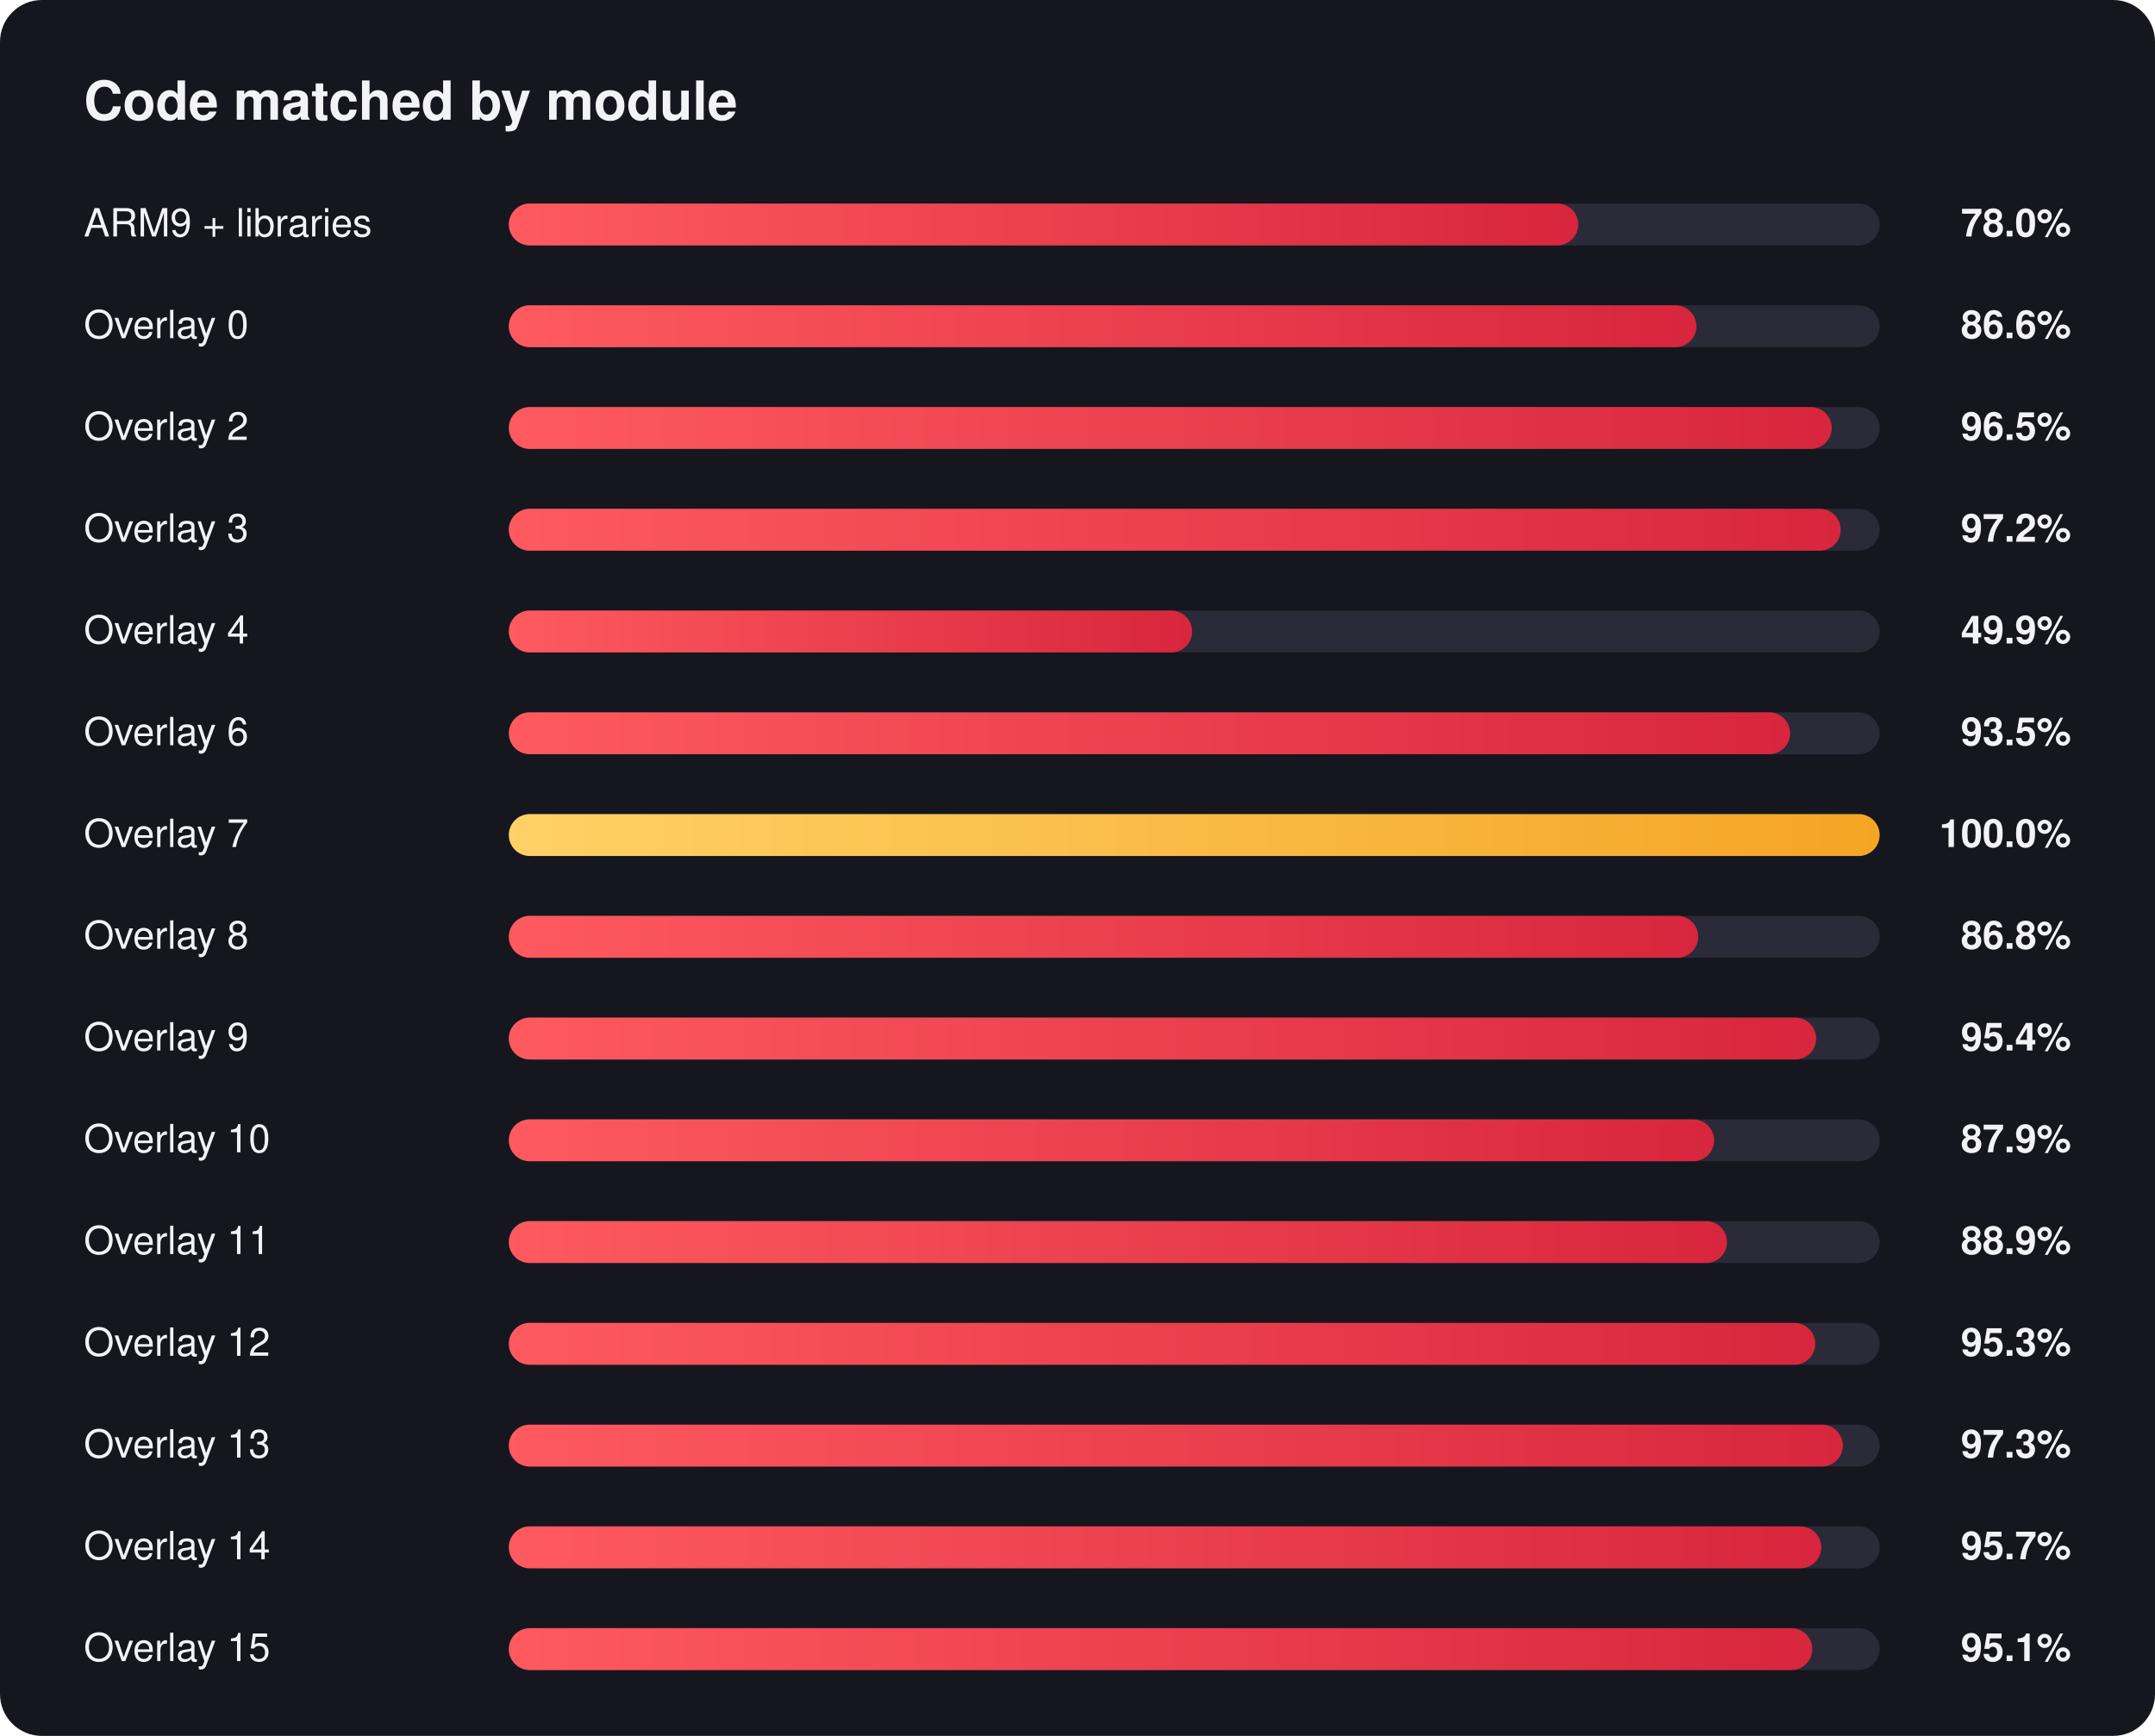
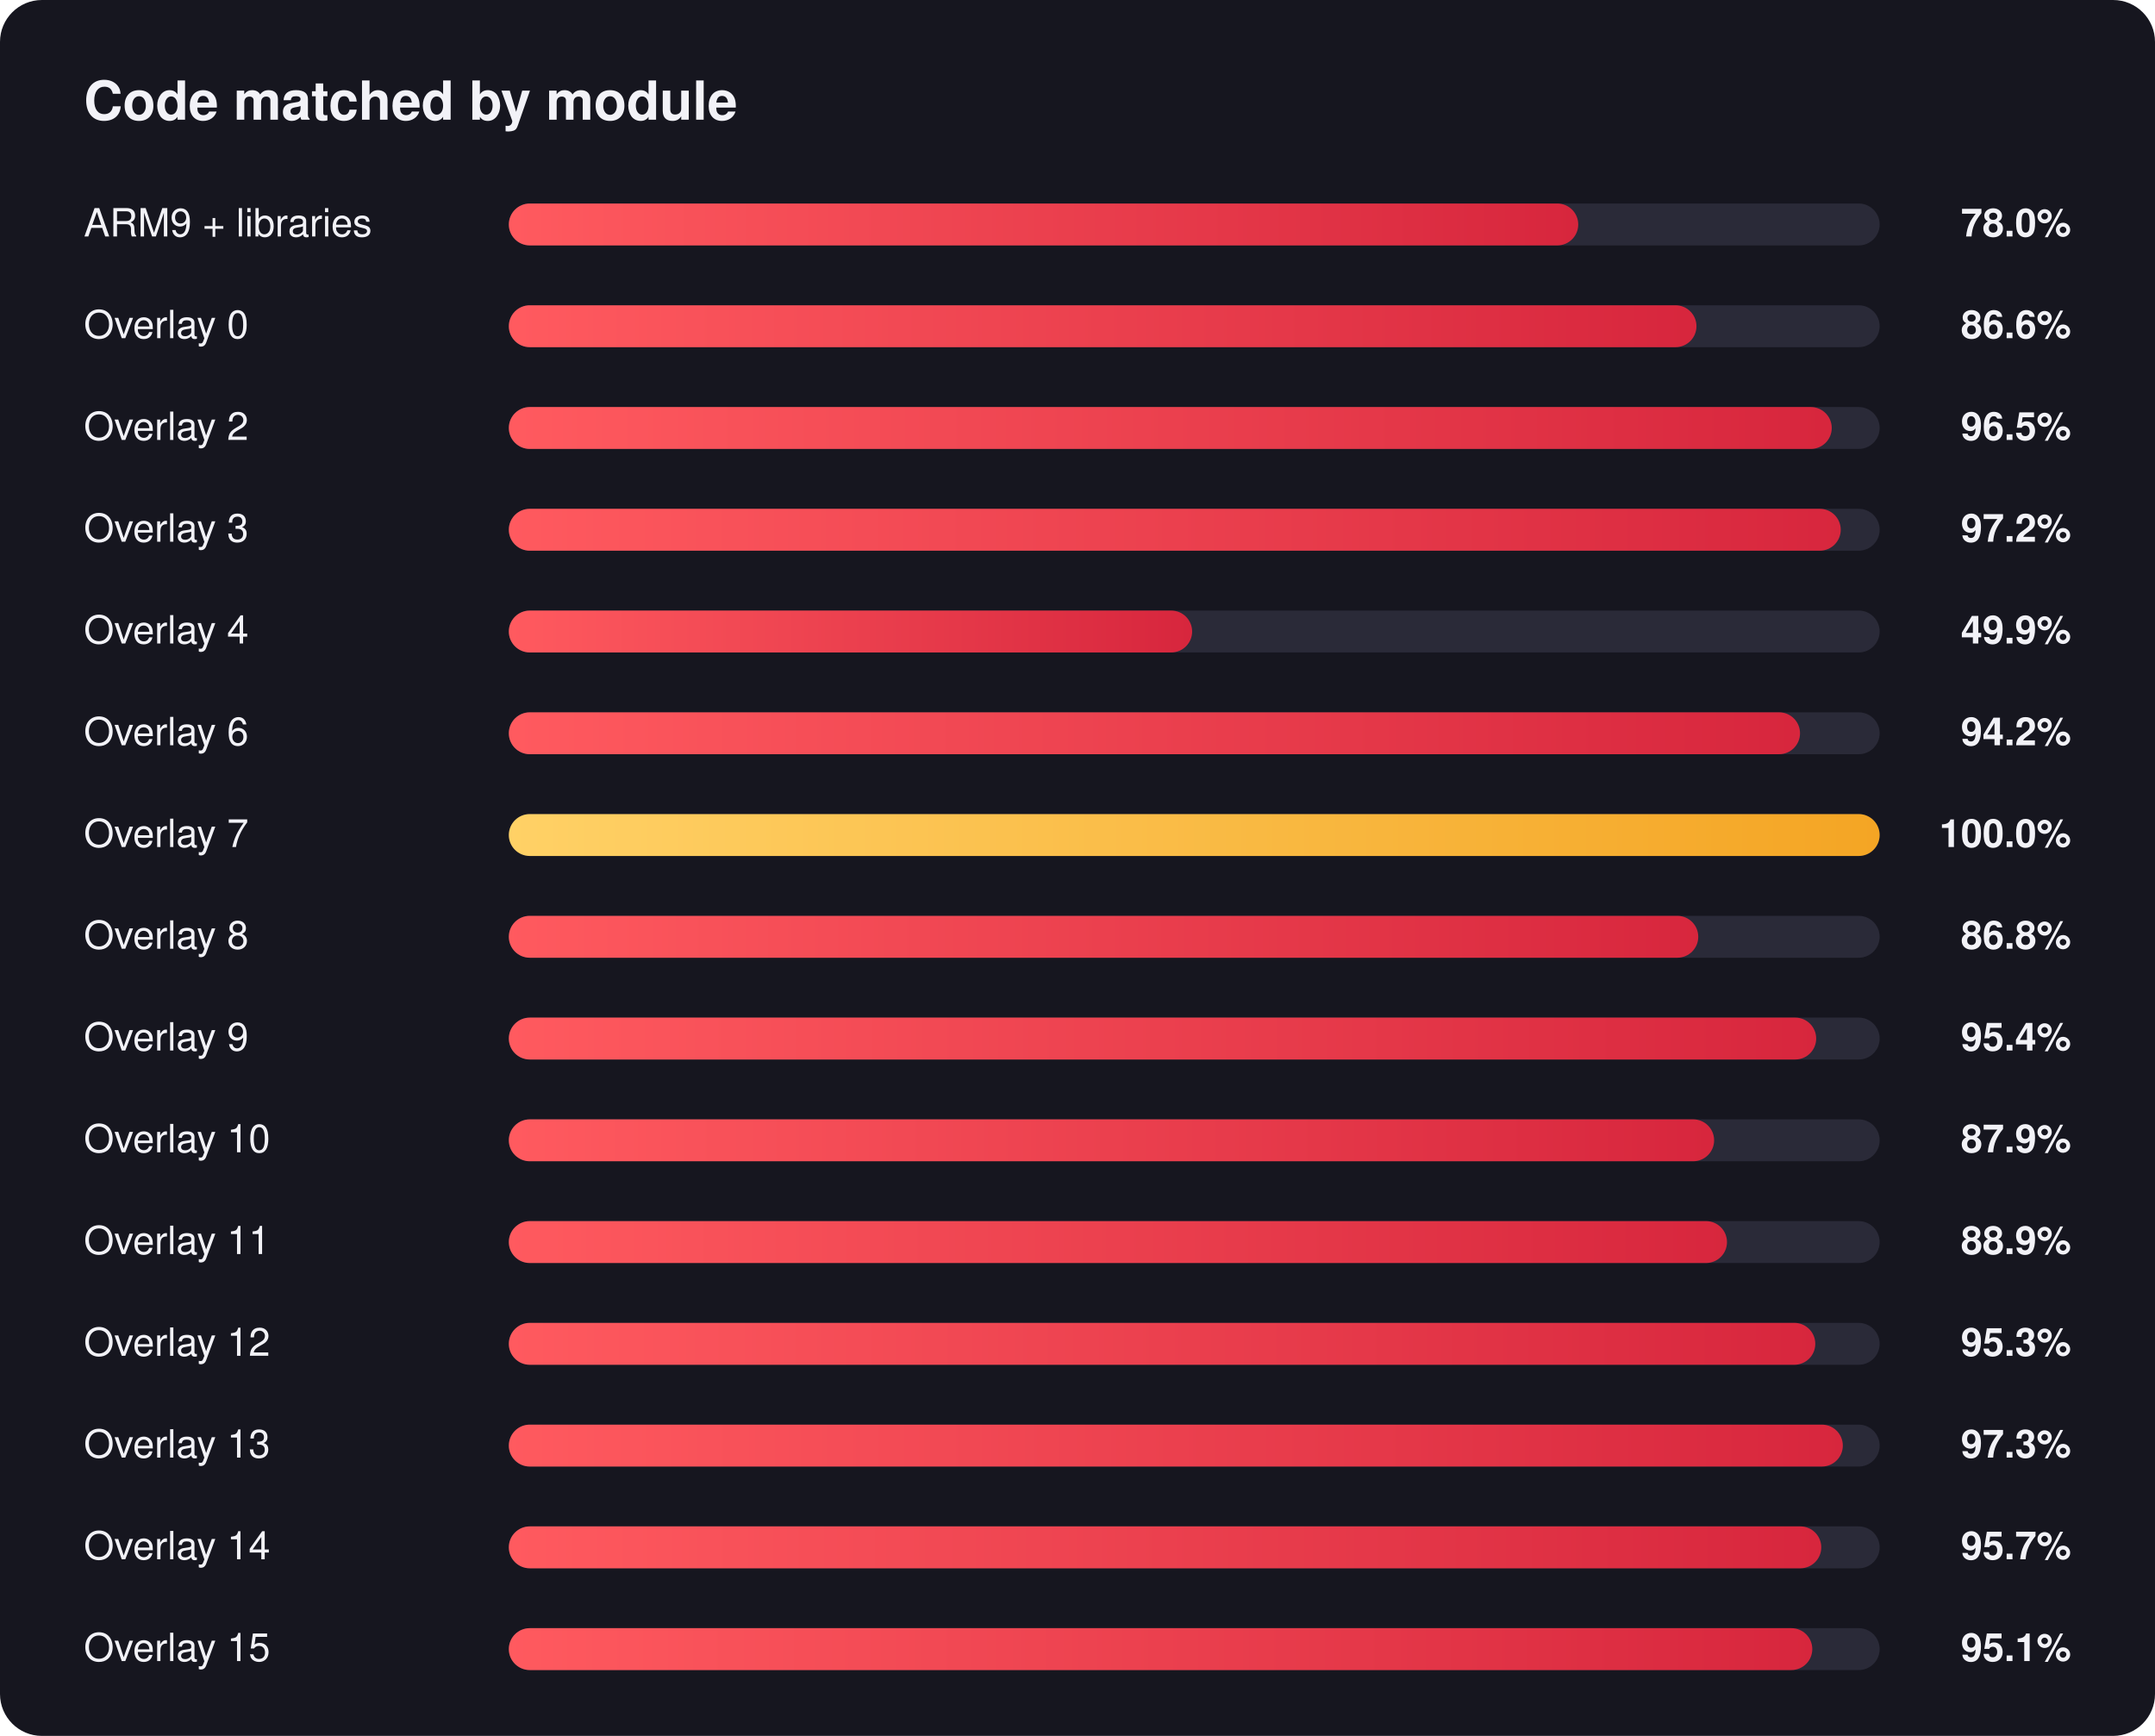
<svg xmlns="http://www.w3.org/2000/svg" width="720" height="580" viewBox="0 0 720 580" font-family="Segoe UI, Helvetica, Arial, sans-serif">
  <defs>
    <linearGradient id="red" x1="0" x2="1" y1="0" y2="0">
      <stop offset="0" stop-color="#ff5a5f" />
      <stop offset="1" stop-color="#d7263d" />
    </linearGradient>
    <linearGradient id="gold" x1="0" x2="1" y1="0" y2="0">
      <stop offset="0" stop-color="#ffd166" />
      <stop offset="1" stop-color="#f4a524" />
    </linearGradient>
  </defs>
  <rect width="720" height="580" rx="14" fill="#16161f" />
  <text x="28" y="40" fill="#f2f2f7" font-size="18" font-weight="700">Code matched by module</text>
  <text x="28" y="79" fill="#f2f2f7" font-size="13">ARM9 + libraries</text>
  <text x="692" y="79" fill="#f2f2f7" font-size="13" font-weight="600" text-anchor="end">78.0%</text>
  <rect x="170" y="68" width="458" height="14" rx="7.0" fill="#2a2a38" />
  <rect x="170" y="68" width="357.3" height="14" rx="7.0" fill="url(#red)" />
  <text x="28" y="113" fill="#f2f2f7" font-size="13">Overlay 0</text>
  <text x="692" y="113" fill="#f2f2f7" font-size="13" font-weight="600" text-anchor="end">86.6%</text>
  <rect x="170" y="102" width="458" height="14" rx="7.0" fill="#2a2a38" />
  <rect x="170" y="102" width="396.8" height="14" rx="7.0" fill="url(#red)" />
  <text x="28" y="147" fill="#f2f2f7" font-size="13">Overlay 2</text>
  <text x="692" y="147" fill="#f2f2f7" font-size="13" font-weight="600" text-anchor="end">96.5%</text>
  <rect x="170" y="136" width="458" height="14" rx="7.0" fill="#2a2a38" />
  <rect x="170" y="136" width="442.0" height="14" rx="7.0" fill="url(#red)" />
  <text x="28" y="181" fill="#f2f2f7" font-size="13">Overlay 3</text>
  <text x="692" y="181" fill="#f2f2f7" font-size="13" font-weight="600" text-anchor="end">97.2%</text>
  <rect x="170" y="170" width="458" height="14" rx="7.0" fill="#2a2a38" />
  <rect x="170" y="170" width="445.0" height="14" rx="7.0" fill="url(#red)" />
  <text x="28" y="215" fill="#f2f2f7" font-size="13">Overlay 4</text>
  <text x="692" y="215" fill="#f2f2f7" font-size="13" font-weight="600" text-anchor="end">49.9%</text>
  <rect x="170" y="204" width="458" height="14" rx="7.0" fill="#2a2a38" />
  <rect x="170" y="204" width="228.3" height="14" rx="7.0" fill="url(#red)" />
  <text x="28" y="249" fill="#f2f2f7" font-size="13">Overlay 6</text>
-   <text x="692" y="249" fill="#f2f2f7" font-size="13" font-weight="600" text-anchor="end">93.5%</text>
+   <text x="692" y="249" fill="#f2f2f7" font-size="13" font-weight="600" text-anchor="end">94.2%</text>
  <rect x="170" y="238" width="458" height="14" rx="7.0" fill="#2a2a38" />
-   <rect x="170" y="238" width="428.1" height="14" rx="7.0" fill="url(#red)" />
+   <rect x="170" y="238" width="431.4" height="14" rx="7.0" fill="url(#red)" />
  <text x="28" y="283" fill="#f2f2f7" font-size="13">Overlay 7</text>
  <text x="692" y="283" fill="#f2f2f7" font-size="13" font-weight="600" text-anchor="end">100.0%</text>
  <rect x="170" y="272" width="458" height="14" rx="7.0" fill="#2a2a38" />
  <rect x="170" y="272" width="458.0" height="14" rx="7.0" fill="url(#gold)" />
  <text x="28" y="317" fill="#f2f2f7" font-size="13">Overlay 8</text>
  <text x="692" y="317" fill="#f2f2f7" font-size="13" font-weight="600" text-anchor="end">86.8%</text>
  <rect x="170" y="306" width="458" height="14" rx="7.0" fill="#2a2a38" />
  <rect x="170" y="306" width="397.4" height="14" rx="7.0" fill="url(#red)" />
  <text x="28" y="351" fill="#f2f2f7" font-size="13">Overlay 9</text>
  <text x="692" y="351" fill="#f2f2f7" font-size="13" font-weight="600" text-anchor="end">95.4%</text>
  <rect x="170" y="340" width="458" height="14" rx="7.0" fill="#2a2a38" />
  <rect x="170" y="340" width="436.8" height="14" rx="7.0" fill="url(#red)" />
  <text x="28" y="385" fill="#f2f2f7" font-size="13">Overlay 10</text>
  <text x="692" y="385" fill="#f2f2f7" font-size="13" font-weight="600" text-anchor="end">87.9%</text>
  <rect x="170" y="374" width="458" height="14" rx="7.0" fill="#2a2a38" />
  <rect x="170" y="374" width="402.7" height="14" rx="7.0" fill="url(#red)" />
  <text x="28" y="419" fill="#f2f2f7" font-size="13">Overlay 11</text>
  <text x="692" y="419" fill="#f2f2f7" font-size="13" font-weight="600" text-anchor="end">88.9%</text>
  <rect x="170" y="408" width="458" height="14" rx="7.0" fill="#2a2a38" />
  <rect x="170" y="408" width="407.0" height="14" rx="7.0" fill="url(#red)" />
  <text x="28" y="453" fill="#f2f2f7" font-size="13">Overlay 12</text>
  <text x="692" y="453" fill="#f2f2f7" font-size="13" font-weight="600" text-anchor="end">95.3%</text>
  <rect x="170" y="442" width="458" height="14" rx="7.0" fill="#2a2a38" />
  <rect x="170" y="442" width="436.5" height="14" rx="7.0" fill="url(#red)" />
  <text x="28" y="487" fill="#f2f2f7" font-size="13">Overlay 13</text>
  <text x="692" y="487" fill="#f2f2f7" font-size="13" font-weight="600" text-anchor="end">97.3%</text>
  <rect x="170" y="476" width="458" height="14" rx="7.0" fill="#2a2a38" />
  <rect x="170" y="476" width="445.7" height="14" rx="7.0" fill="url(#red)" />
  <text x="28" y="521" fill="#f2f2f7" font-size="13">Overlay 14</text>
  <text x="692" y="521" fill="#f2f2f7" font-size="13" font-weight="600" text-anchor="end">95.7%</text>
  <rect x="170" y="510" width="458" height="14" rx="7.0" fill="#2a2a38" />
  <rect x="170" y="510" width="438.5" height="14" rx="7.0" fill="url(#red)" />
  <text x="28" y="555" fill="#f2f2f7" font-size="13">Overlay 15</text>
  <text x="692" y="555" fill="#f2f2f7" font-size="13" font-weight="600" text-anchor="end">95.1%</text>
  <rect x="170" y="544" width="458" height="14" rx="7.0" fill="#2a2a38" />
  <rect x="170" y="544" width="435.5" height="14" rx="7.0" fill="url(#red)" />
</svg>
